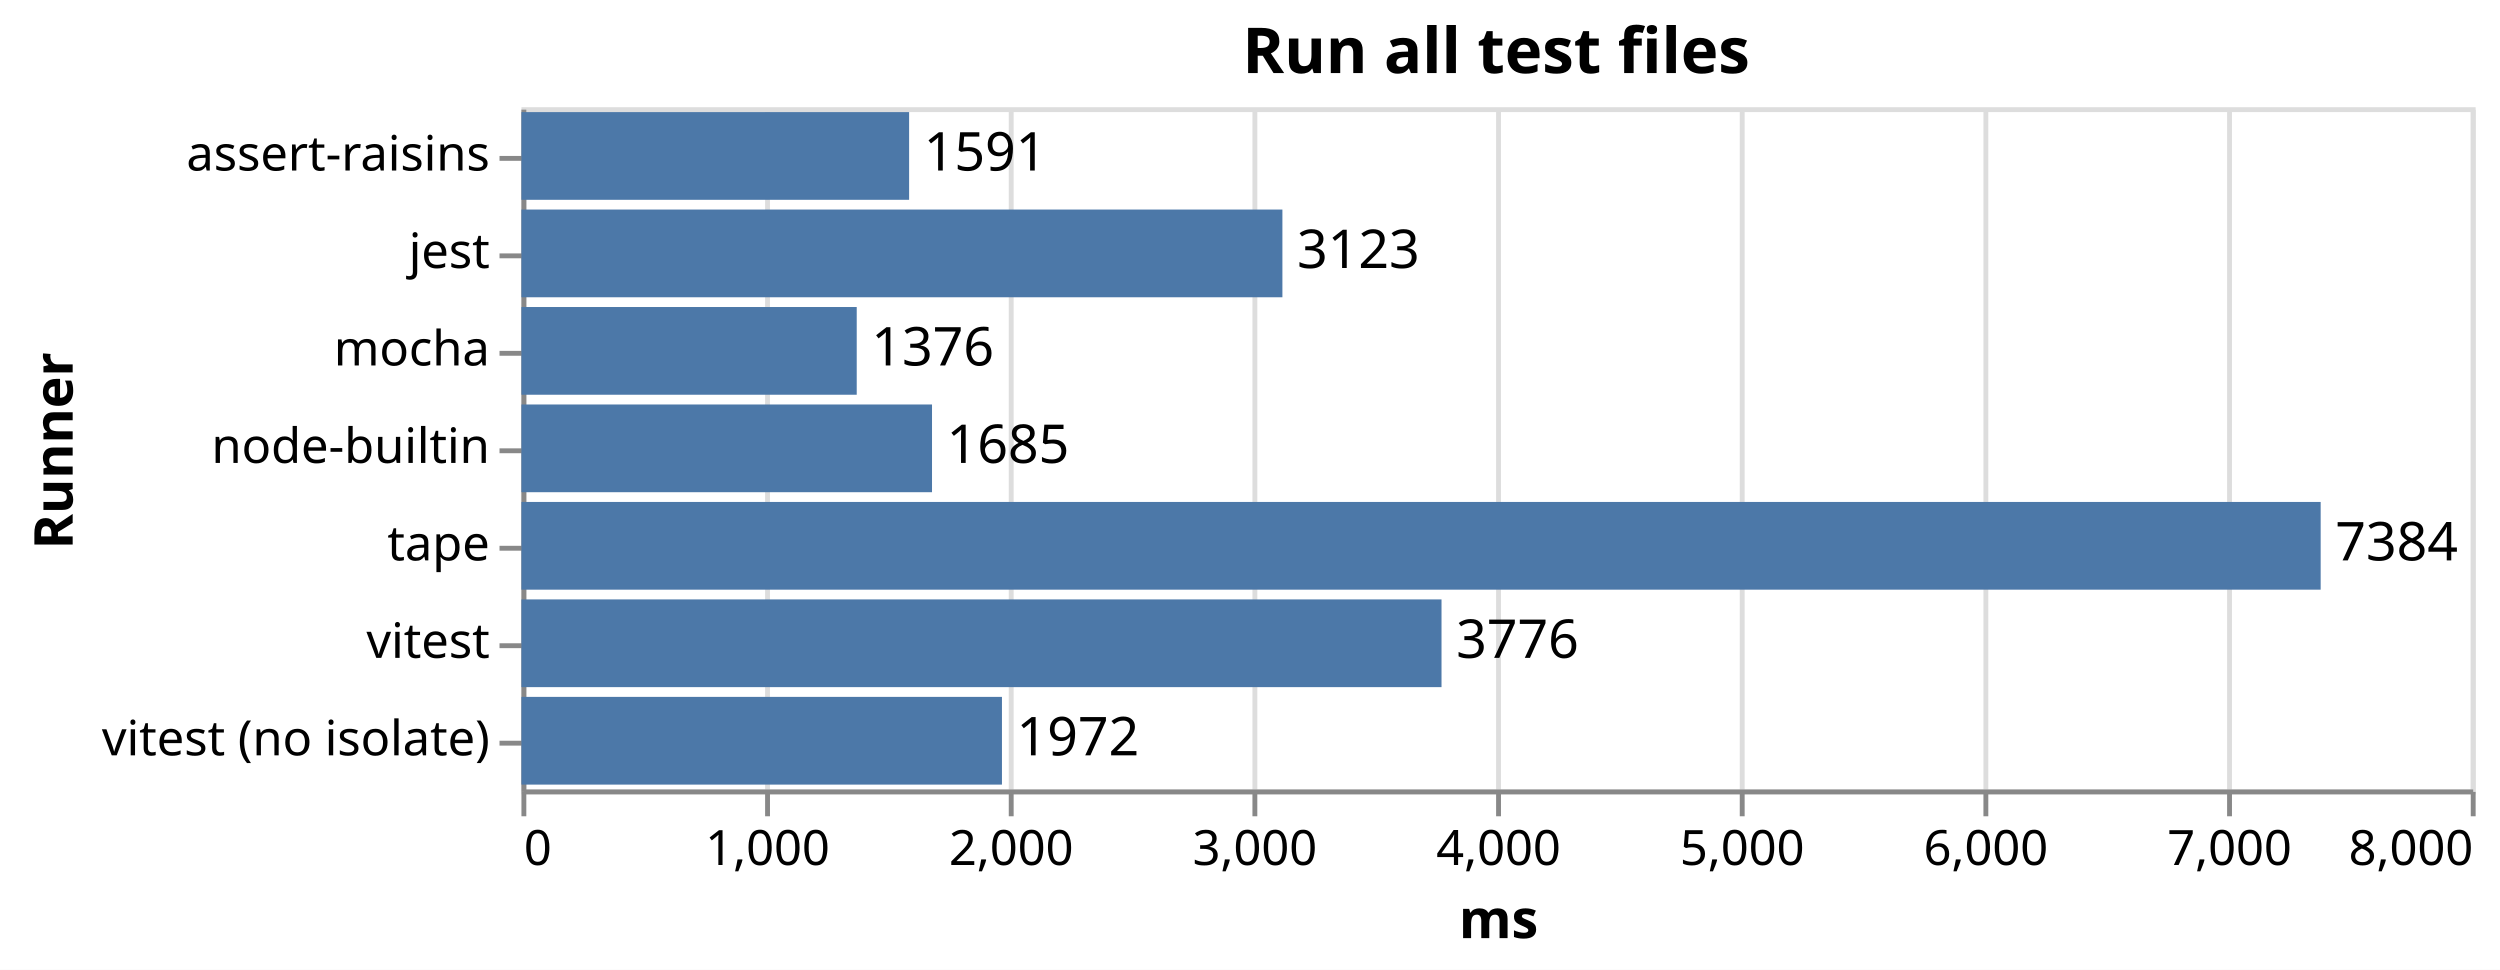
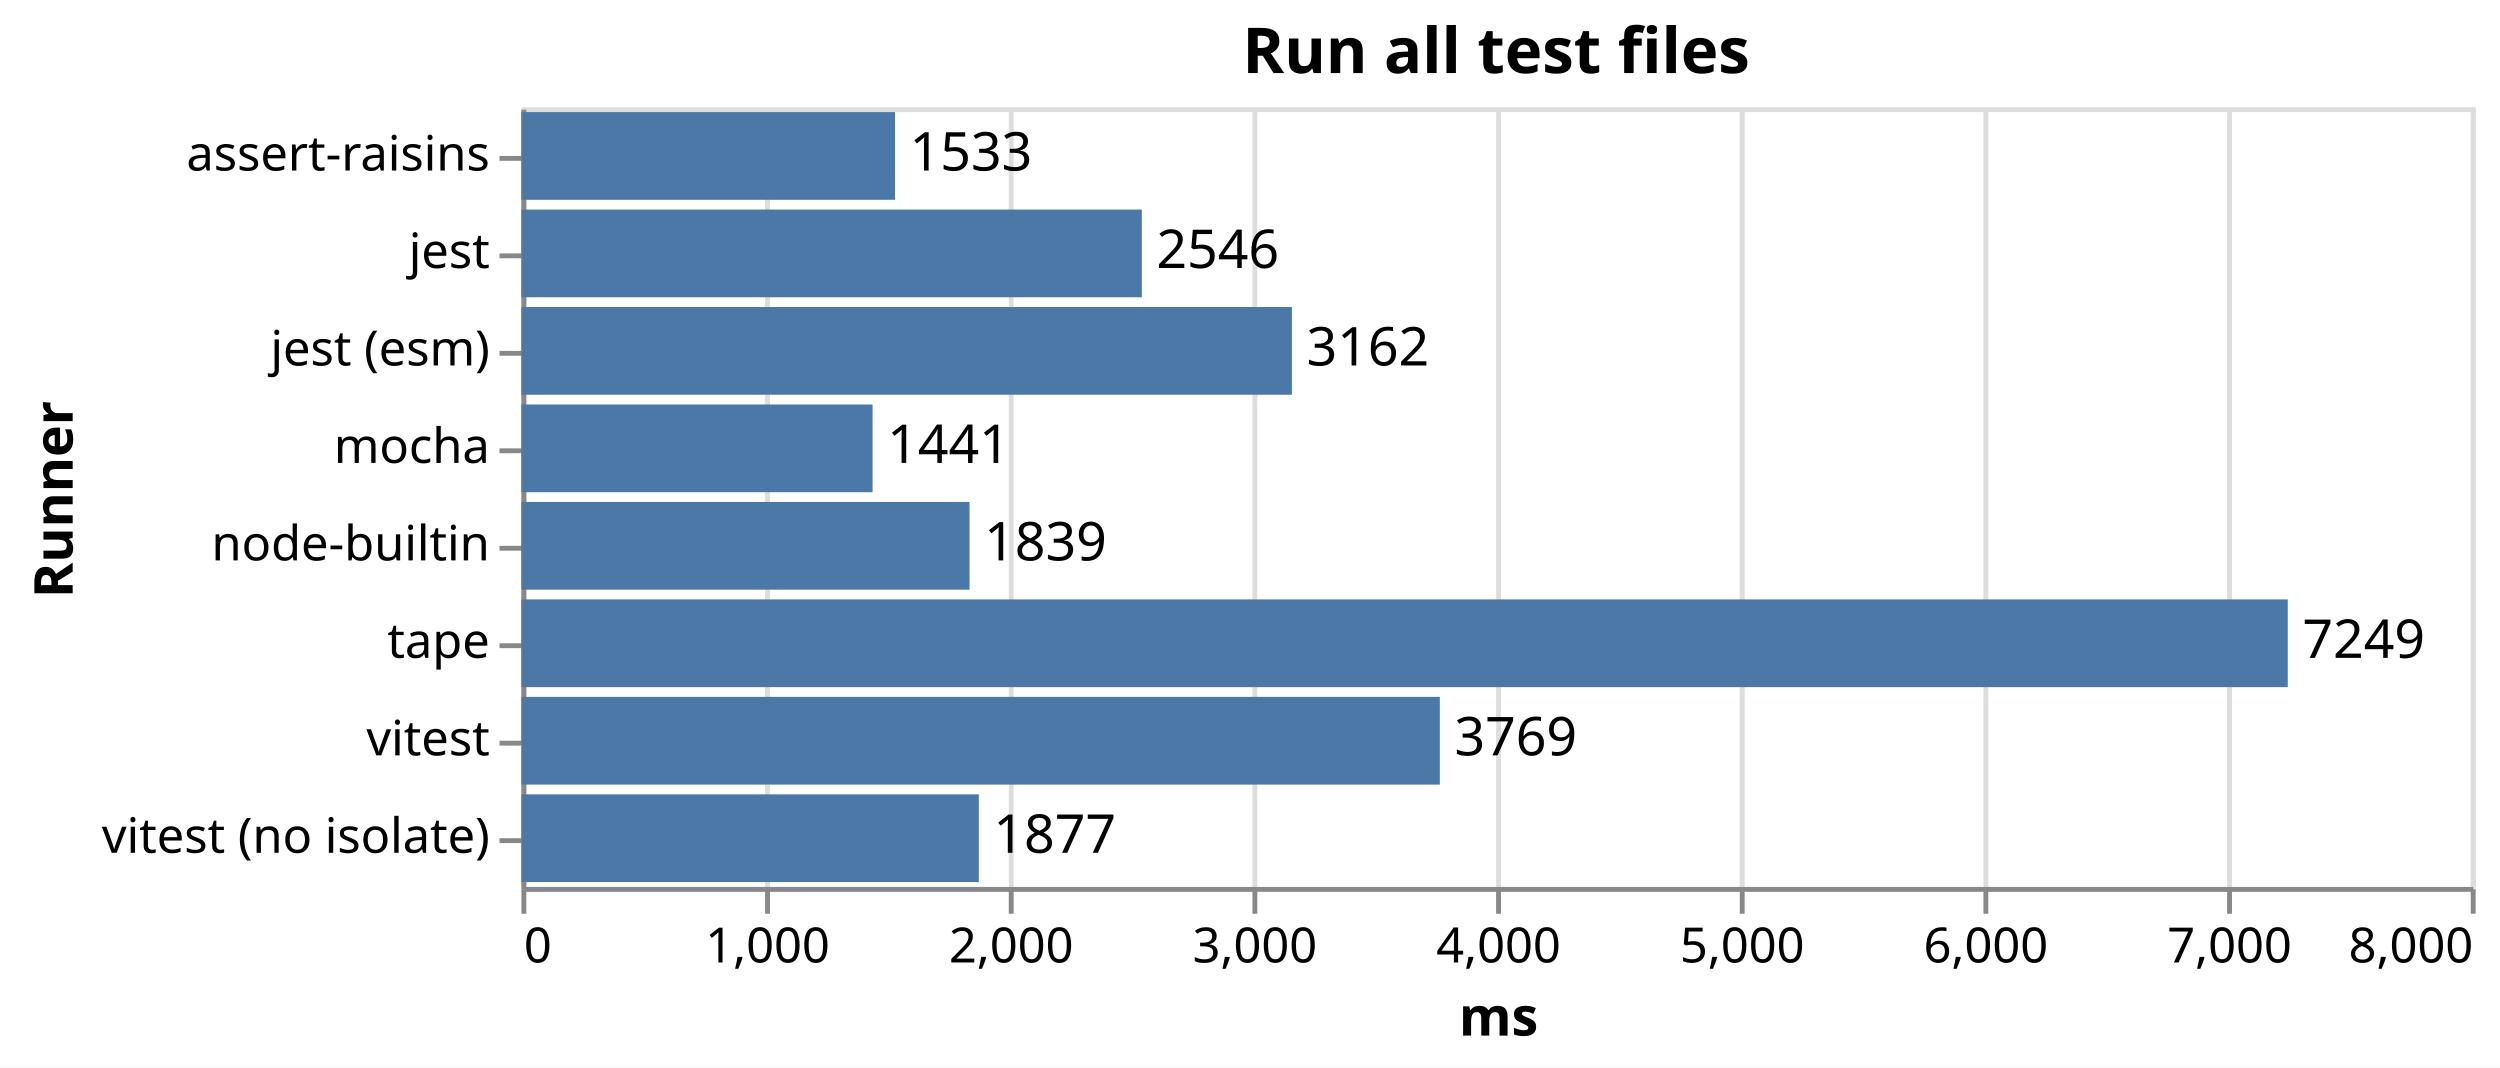
- <svg xmlns="http://www.w3.org/2000/svg" version="1.1" class="marks" width="513" height="199" viewBox="0 0 513 199">
-   <rect width="513" height="199" fill="white" />
+ <svg xmlns="http://www.w3.org/2000/svg" version="1.1" class="marks" width="513" height="219" viewBox="0 0 513 219">
+   <rect width="513" height="219" fill="white" />
  <g fill="none" stroke-miterlimit="10" transform="translate(107,22)">
    <g class="mark-group role-frame root" role="graphics-object" aria-roledescription="group mark container">
      <g transform="translate(0,0)">
-         <path class="background" aria-hidden="true" d="M0.5,0.5h400v140h-400Z" stroke="#ddd" />
+         <path class="background" aria-hidden="true" d="M0.5,0.5h400v160h-400Z" stroke="#ddd" />
        <g>
          <g class="mark-group role-axis" aria-hidden="true">
-             <g transform="translate(0.5,140.5)">
+             <g transform="translate(0.5,160.5)">
              <path class="background" aria-hidden="true" d="M0,0h0v0h0Z" pointer-events="none" />
              <g>
                <g class="mark-rule role-axis-grid" pointer-events="none">
-                   <line transform="translate(0,0)" x2="0" y2="-140" stroke="#ddd" stroke-width="1" opacity="1" />
-                   <line transform="translate(50,0)" x2="0" y2="-140" stroke="#ddd" stroke-width="1" opacity="1" />
-                   <line transform="translate(100,0)" x2="0" y2="-140" stroke="#ddd" stroke-width="1" opacity="1" />
-                   <line transform="translate(150,0)" x2="0" y2="-140" stroke="#ddd" stroke-width="1" opacity="1" />
-                   <line transform="translate(200,0)" x2="0" y2="-140" stroke="#ddd" stroke-width="1" opacity="1" />
-                   <line transform="translate(250,0)" x2="0" y2="-140" stroke="#ddd" stroke-width="1" opacity="1" />
-                   <line transform="translate(300,0)" x2="0" y2="-140" stroke="#ddd" stroke-width="1" opacity="1" />
-                   <line transform="translate(350,0)" x2="0" y2="-140" stroke="#ddd" stroke-width="1" opacity="1" />
-                   <line transform="translate(400,0)" x2="0" y2="-140" stroke="#ddd" stroke-width="1" opacity="1" />
+                   <line transform="translate(0,0)" x2="0" y2="-160" stroke="#ddd" stroke-width="1" opacity="1" />
+                   <line transform="translate(50,0)" x2="0" y2="-160" stroke="#ddd" stroke-width="1" opacity="1" />
+                   <line transform="translate(100,0)" x2="0" y2="-160" stroke="#ddd" stroke-width="1" opacity="1" />
+                   <line transform="translate(150,0)" x2="0" y2="-160" stroke="#ddd" stroke-width="1" opacity="1" />
+                   <line transform="translate(200,0)" x2="0" y2="-160" stroke="#ddd" stroke-width="1" opacity="1" />
+                   <line transform="translate(250,0)" x2="0" y2="-160" stroke="#ddd" stroke-width="1" opacity="1" />
+                   <line transform="translate(300,0)" x2="0" y2="-160" stroke="#ddd" stroke-width="1" opacity="1" />
+                   <line transform="translate(350,0)" x2="0" y2="-160" stroke="#ddd" stroke-width="1" opacity="1" />
+                   <line transform="translate(400,0)" x2="0" y2="-160" stroke="#ddd" stroke-width="1" opacity="1" />
                </g>
              </g>
              <path class="foreground" aria-hidden="true" d="" pointer-events="none" display="none" />
            </g>
          </g>
          <g class="mark-group role-axis" role="graphics-symbol" aria-roledescription="axis" aria-label="X-axis titled 'ms' for a linear scale with values from 0 to 8,000">
-             <g transform="translate(0.5,140.5)">
+             <g transform="translate(0.5,160.5)">
              <path class="background" aria-hidden="true" d="M0,0h0v0h0Z" pointer-events="none" />
              <g>
                <g class="mark-rule role-axis-tick" pointer-events="none">
                  <line transform="translate(0,0)" x2="0" y2="5" stroke="#888" stroke-width="1" opacity="1" />
                  <line transform="translate(50,0)" x2="0" y2="5" stroke="#888" stroke-width="1" opacity="1" />
                  <line transform="translate(100,0)" x2="0" y2="5" stroke="#888" stroke-width="1" opacity="1" />
                  <line transform="translate(150,0)" x2="0" y2="5" stroke="#888" stroke-width="1" opacity="1" />
                  <line transform="translate(200,0)" x2="0" y2="5" stroke="#888" stroke-width="1" opacity="1" />
                  <line transform="translate(250,0)" x2="0" y2="5" stroke="#888" stroke-width="1" opacity="1" />
                  <line transform="translate(300,0)" x2="0" y2="5" stroke="#888" stroke-width="1" opacity="1" />
                  <line transform="translate(350,0)" x2="0" y2="5" stroke="#888" stroke-width="1" opacity="1" />
                  <line transform="translate(400,0)" x2="0" y2="5" stroke="#888" stroke-width="1" opacity="1" />
                </g>
                <g class="mark-text role-axis-label" pointer-events="none">
                  <text text-anchor="start" transform="translate(0,15)" font-family="sans-serif" font-size="10px" fill="#000" opacity="1">0</text>
                  <text text-anchor="middle" transform="translate(50,15)" font-family="sans-serif" font-size="10px" fill="#000" opacity="1">1,000</text>
                  <text text-anchor="middle" transform="translate(100,15)" font-family="sans-serif" font-size="10px" fill="#000" opacity="1">2,000</text>
                  <text text-anchor="middle" transform="translate(150,15)" font-family="sans-serif" font-size="10px" fill="#000" opacity="1">3,000</text>
                  <text text-anchor="middle" transform="translate(200,15)" font-family="sans-serif" font-size="10px" fill="#000" opacity="1">4,000</text>
                  <text text-anchor="middle" transform="translate(250,15)" font-family="sans-serif" font-size="10px" fill="#000" opacity="1">5,000</text>
                  <text text-anchor="middle" transform="translate(300,15)" font-family="sans-serif" font-size="10px" fill="#000" opacity="1">6,000</text>
                  <text text-anchor="middle" transform="translate(350,15)" font-family="sans-serif" font-size="10px" fill="#000" opacity="1">7,000</text>
                  <text text-anchor="end" transform="translate(400,15)" font-family="sans-serif" font-size="10px" fill="#000" opacity="1">8,000</text>
                </g>
                <g class="mark-rule role-axis-domain" pointer-events="none">
                  <line transform="translate(0,0)" x2="400" y2="0" stroke="#888" stroke-width="1" opacity="1" />
                </g>
                <g class="mark-text role-axis-title" pointer-events="none">
                  <text text-anchor="middle" transform="translate(200,30)" font-family="sans-serif" font-size="11px" font-weight="bold" fill="#000" opacity="1">ms</text>
                </g>
              </g>
              <path class="foreground" aria-hidden="true" d="" pointer-events="none" display="none" />
            </g>
          </g>
-           <g class="mark-group role-axis" role="graphics-symbol" aria-roledescription="axis" aria-label="Y-axis titled 'Runner' for a discrete scale with 7 values: assert-raisins, jest, mocha, node-builtin, tape, vitest, vitest (no isolate)">
+           <g class="mark-group role-axis" role="graphics-symbol" aria-roledescription="axis" aria-label="Y-axis titled 'Runner' for a discrete scale with 8 values: assert-raisins, jest, jest (esm), mocha, node-builtin, ending with vitest (no isolate)">
            <g transform="translate(0.5,0.5)">
              <path class="background" aria-hidden="true" d="M0,0h0v0h0Z" pointer-events="none" />
              <g>
                <g class="mark-rule role-axis-tick" pointer-events="none">
                  <line transform="translate(0,10)" x2="-5" y2="0" stroke="#888" stroke-width="1" opacity="1" />
                  <line transform="translate(0,30)" x2="-5" y2="0" stroke="#888" stroke-width="1" opacity="1" />
                  <line transform="translate(0,50)" x2="-5" y2="0" stroke="#888" stroke-width="1" opacity="1" />
                  <line transform="translate(0,70)" x2="-5" y2="0" stroke="#888" stroke-width="1" opacity="1" />
                  <line transform="translate(0,90)" x2="-5" y2="0" stroke="#888" stroke-width="1" opacity="1" />
                  <line transform="translate(0,110)" x2="-5" y2="0" stroke="#888" stroke-width="1" opacity="1" />
                  <line transform="translate(0,130)" x2="-5" y2="0" stroke="#888" stroke-width="1" opacity="1" />
+                   <line transform="translate(0,150)" x2="-5" y2="0" stroke="#888" stroke-width="1" opacity="1" />
                </g>
                <g class="mark-text role-axis-label" pointer-events="none">
                  <text text-anchor="end" transform="translate(-7,12.5)" font-family="sans-serif" font-size="10px" fill="#000" opacity="1">assert-raisins</text>
                  <text text-anchor="end" transform="translate(-7,32.5)" font-family="sans-serif" font-size="10px" fill="#000" opacity="1">jest</text>
-                   <text text-anchor="end" transform="translate(-7,52.5)" font-family="sans-serif" font-size="10px" fill="#000" opacity="1">mocha</text>
-                   <text text-anchor="end" transform="translate(-7,72.5)" font-family="sans-serif" font-size="10px" fill="#000" opacity="1">node-builtin</text>
-                   <text text-anchor="end" transform="translate(-7,92.5)" font-family="sans-serif" font-size="10px" fill="#000" opacity="1">tape</text>
-                   <text text-anchor="end" transform="translate(-7,112.5)" font-family="sans-serif" font-size="10px" fill="#000" opacity="1">vitest</text>
-                   <text text-anchor="end" transform="translate(-7,132.5)" font-family="sans-serif" font-size="10px" fill="#000" opacity="1">vitest (no isolate)</text>
+                   <text text-anchor="end" transform="translate(-7,52.5)" font-family="sans-serif" font-size="10px" fill="#000" opacity="1">jest (esm)</text>
+                   <text text-anchor="end" transform="translate(-7,72.5)" font-family="sans-serif" font-size="10px" fill="#000" opacity="1">mocha</text>
+                   <text text-anchor="end" transform="translate(-7,92.5)" font-family="sans-serif" font-size="10px" fill="#000" opacity="1">node-builtin</text>
+                   <text text-anchor="end" transform="translate(-7,112.5)" font-family="sans-serif" font-size="10px" fill="#000" opacity="1">tape</text>
+                   <text text-anchor="end" transform="translate(-7,132.5)" font-family="sans-serif" font-size="10px" fill="#000" opacity="1">vitest</text>
+                   <text text-anchor="end" transform="translate(-7,152.5)" font-family="sans-serif" font-size="10px" fill="#000" opacity="1">vitest (no isolate)</text>
                </g>
                <g class="mark-rule role-axis-domain" pointer-events="none">
-                   <line transform="translate(0,0)" x2="0" y2="140" stroke="#888" stroke-width="1" opacity="1" />
+                   <line transform="translate(0,0)" x2="0" y2="160" stroke="#888" stroke-width="1" opacity="1" />
                </g>
                <g class="mark-text role-axis-title" pointer-events="none">
-                   <text text-anchor="middle" transform="translate(-90.58789,70) rotate(-90) translate(0,-2)" font-family="sans-serif" font-size="11px" font-weight="bold" fill="#000" opacity="1">Runner</text>
+                   <text text-anchor="middle" transform="translate(-90.58789,80) rotate(-90) translate(0,-2)" font-family="sans-serif" font-size="11px" font-weight="bold" fill="#000" opacity="1">Runner</text>
                </g>
              </g>
              <path class="foreground" aria-hidden="true" d="" pointer-events="none" display="none" />
            </g>
          </g>
          <g class="mark-rect role-mark layer_0_marks" role="graphics-object" aria-roledescription="rect mark container">
-             <path aria-label="ms: 1591; name: assert-raisins" role="graphics-symbol" aria-roledescription="bar" d="M0,1h79.55v18h-79.55Z" fill="#4c78a8" />
-             <path aria-label="ms: 3123; name: jest" role="graphics-symbol" aria-roledescription="bar" d="M0,21h156.15v18h-156.15Z" fill="#4c78a8" />
-             <path aria-label="ms: 1376; name: mocha" role="graphics-symbol" aria-roledescription="bar" d="M0,41h68.8v18h-68.8Z" fill="#4c78a8" />
-             <path aria-label="ms: 1685; name: node-builtin" role="graphics-symbol" aria-roledescription="bar" d="M0,61h84.25v18h-84.25Z" fill="#4c78a8" />
-             <path aria-label="ms: 7384; name: tape" role="graphics-symbol" aria-roledescription="bar" d="M0,81h369.2v18h-369.2Z" fill="#4c78a8" />
-             <path aria-label="ms: 3776; name: vitest" role="graphics-symbol" aria-roledescription="bar" d="M0,101h188.8v18h-188.8Z" fill="#4c78a8" />
-             <path aria-label="ms: 1972; name: vitest (no isolate)" role="graphics-symbol" aria-roledescription="bar" d="M0,121h98.6v18h-98.6Z" fill="#4c78a8" />
+             <path aria-label="ms: 1533; name: assert-raisins" role="graphics-symbol" aria-roledescription="bar" d="M0,1h76.65v18h-76.65Z" fill="#4c78a8" />
+             <path aria-label="ms: 2546; name: jest" role="graphics-symbol" aria-roledescription="bar" d="M0,21h127.3v18h-127.3Z" fill="#4c78a8" />
+             <path aria-label="ms: 3162; name: jest (esm)" role="graphics-symbol" aria-roledescription="bar" d="M0,41h158.1v18h-158.1Z" fill="#4c78a8" />
+             <path aria-label="ms: 1441; name: mocha" role="graphics-symbol" aria-roledescription="bar" d="M0,61h72.05v18h-72.05Z" fill="#4c78a8" />
+             <path aria-label="ms: 1839; name: node-builtin" role="graphics-symbol" aria-roledescription="bar" d="M0,81h91.95v18h-91.95Z" fill="#4c78a8" />
+             <path aria-label="ms: 7249; name: tape" role="graphics-symbol" aria-roledescription="bar" d="M0,101h362.45v18h-362.45Z" fill="#4c78a8" />
+             <path aria-label="ms: 3769; name: vitest" role="graphics-symbol" aria-roledescription="bar" d="M0,121h188.45v18h-188.45Z" fill="#4c78a8" />
+             <path aria-label="ms: 1877; name: vitest (no isolate)" role="graphics-symbol" aria-roledescription="bar" d="M0,141h93.85v18h-93.85Z" fill="#4c78a8" />
          </g>
          <g class="mark-text role-mark layer_1_marks" role="graphics-object" aria-roledescription="text mark container">
-             <text aria-label="ms: 1591; name: assert-raisins" role="graphics-symbol" aria-roledescription="text mark" text-anchor="start" transform="translate(82.55,13)" font-family="sans-serif" font-size="11px" fill="black">1591</text>
-             <text aria-label="ms: 3123; name: jest" role="graphics-symbol" aria-roledescription="text mark" text-anchor="start" transform="translate(159.15,33)" font-family="sans-serif" font-size="11px" fill="black">3123</text>
-             <text aria-label="ms: 1376; name: mocha" role="graphics-symbol" aria-roledescription="text mark" text-anchor="start" transform="translate(71.8,53)" font-family="sans-serif" font-size="11px" fill="black">1376</text>
-             <text aria-label="ms: 1685; name: node-builtin" role="graphics-symbol" aria-roledescription="text mark" text-anchor="start" transform="translate(87.25,73)" font-family="sans-serif" font-size="11px" fill="black">1685</text>
-             <text aria-label="ms: 7384; name: tape" role="graphics-symbol" aria-roledescription="text mark" text-anchor="start" transform="translate(372.2,93)" font-family="sans-serif" font-size="11px" fill="black">7384</text>
-             <text aria-label="ms: 3776; name: vitest" role="graphics-symbol" aria-roledescription="text mark" text-anchor="start" transform="translate(191.8,113)" font-family="sans-serif" font-size="11px" fill="black">3776</text>
-             <text aria-label="ms: 1972; name: vitest (no isolate)" role="graphics-symbol" aria-roledescription="text mark" text-anchor="start" transform="translate(101.6,133)" font-family="sans-serif" font-size="11px" fill="black">1972</text>
+             <text aria-label="ms: 1533; name: assert-raisins" role="graphics-symbol" aria-roledescription="text mark" text-anchor="start" transform="translate(79.65,13)" font-family="sans-serif" font-size="11px" fill="black">1533</text>
+             <text aria-label="ms: 2546; name: jest" role="graphics-symbol" aria-roledescription="text mark" text-anchor="start" transform="translate(130.3,33)" font-family="sans-serif" font-size="11px" fill="black">2546</text>
+             <text aria-label="ms: 3162; name: jest (esm)" role="graphics-symbol" aria-roledescription="text mark" text-anchor="start" transform="translate(161.1,53)" font-family="sans-serif" font-size="11px" fill="black">3162</text>
+             <text aria-label="ms: 1441; name: mocha" role="graphics-symbol" aria-roledescription="text mark" text-anchor="start" transform="translate(75.05,73)" font-family="sans-serif" font-size="11px" fill="black">1441</text>
+             <text aria-label="ms: 1839; name: node-builtin" role="graphics-symbol" aria-roledescription="text mark" text-anchor="start" transform="translate(94.95,93)" font-family="sans-serif" font-size="11px" fill="black">1839</text>
+             <text aria-label="ms: 7249; name: tape" role="graphics-symbol" aria-roledescription="text mark" text-anchor="start" transform="translate(365.45,113)" font-family="sans-serif" font-size="11px" fill="black">7249</text>
+             <text aria-label="ms: 3769; name: vitest" role="graphics-symbol" aria-roledescription="text mark" text-anchor="start" transform="translate(191.45,133)" font-family="sans-serif" font-size="11px" fill="black">3769</text>
+             <text aria-label="ms: 1877; name: vitest (no isolate)" role="graphics-symbol" aria-roledescription="text mark" text-anchor="start" transform="translate(96.85,153)" font-family="sans-serif" font-size="11px" fill="black">1877</text>
          </g>
          <g class="mark-group role-title">
            <g transform="translate(200,-17)">
              <path class="background" aria-hidden="true" d="M0,0h0v0h0Z" pointer-events="none" />
              <g>
                <g class="mark-text role-title-text" role="graphics-symbol" aria-roledescription="title" aria-label="Title text 'Run all test files'" pointer-events="none">
                  <text text-anchor="middle" transform="translate(0,10)" font-family="sans-serif" font-size="13px" font-weight="bold" fill="#000" opacity="1">Run all test files</text>
                </g>
              </g>
              <path class="foreground" aria-hidden="true" d="" pointer-events="none" display="none" />
            </g>
          </g>
        </g>
        <path class="foreground" aria-hidden="true" d="" display="none" />
      </g>
    </g>
  </g>
</svg>
